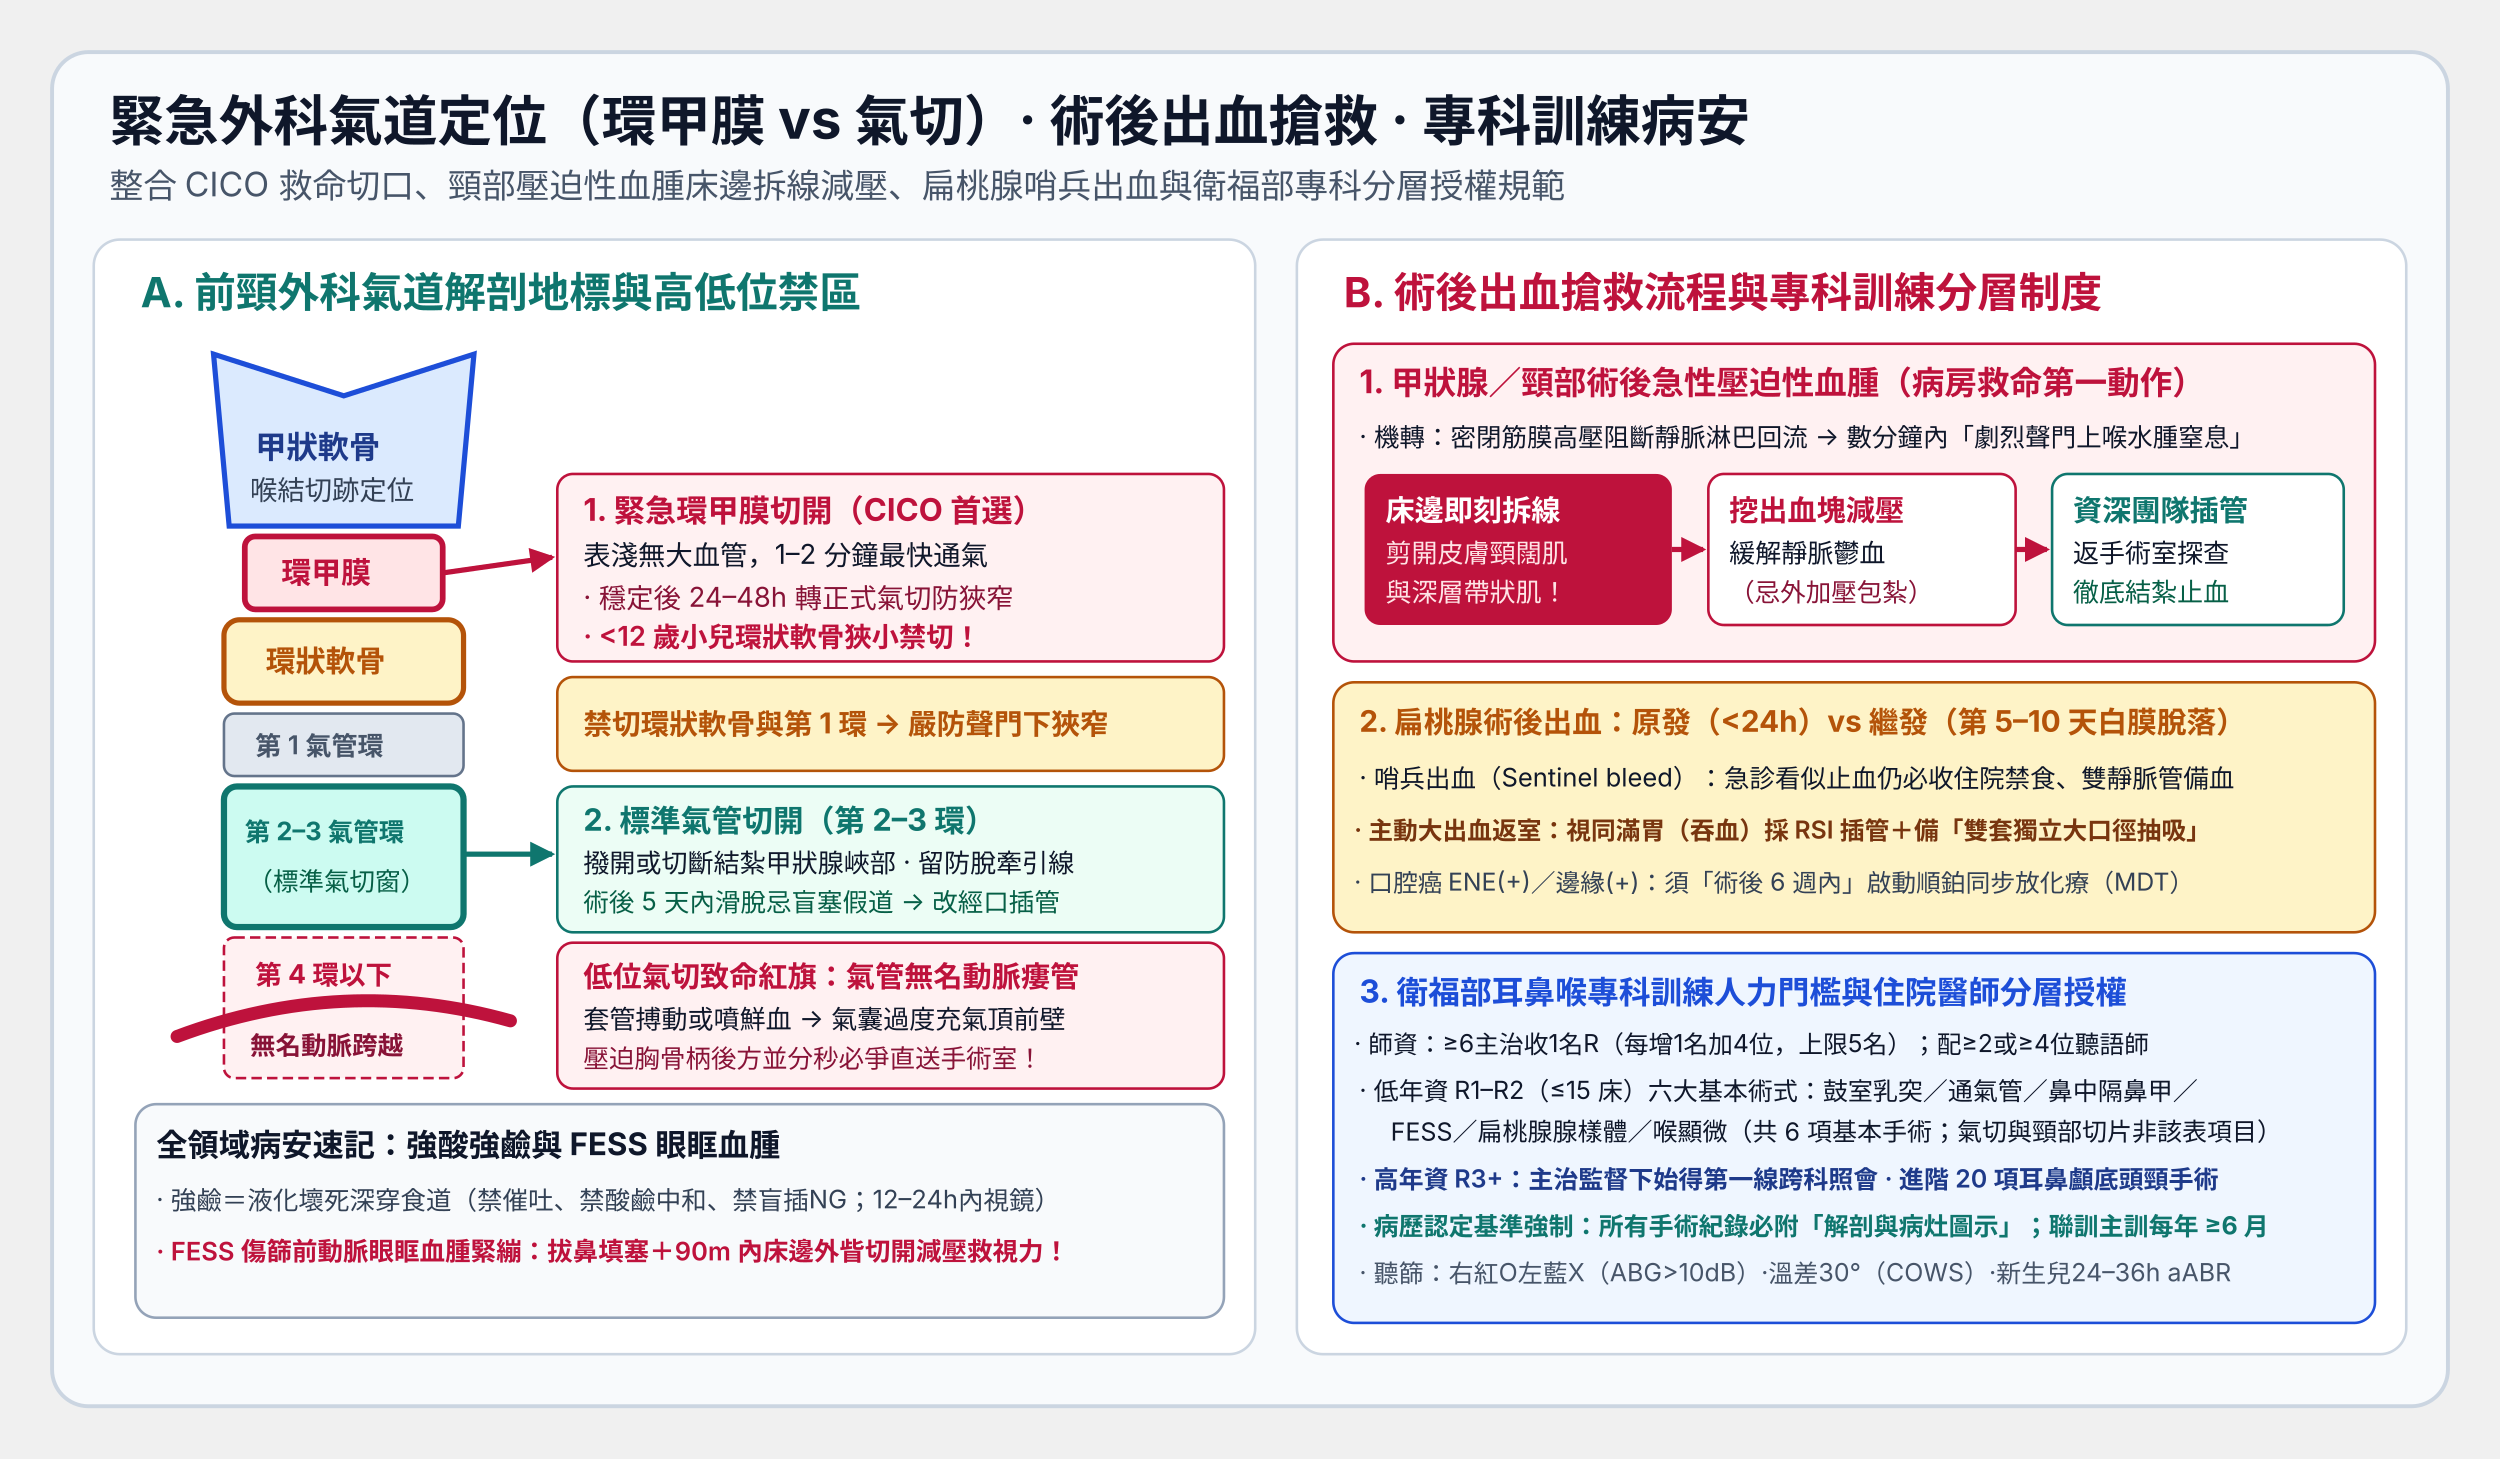
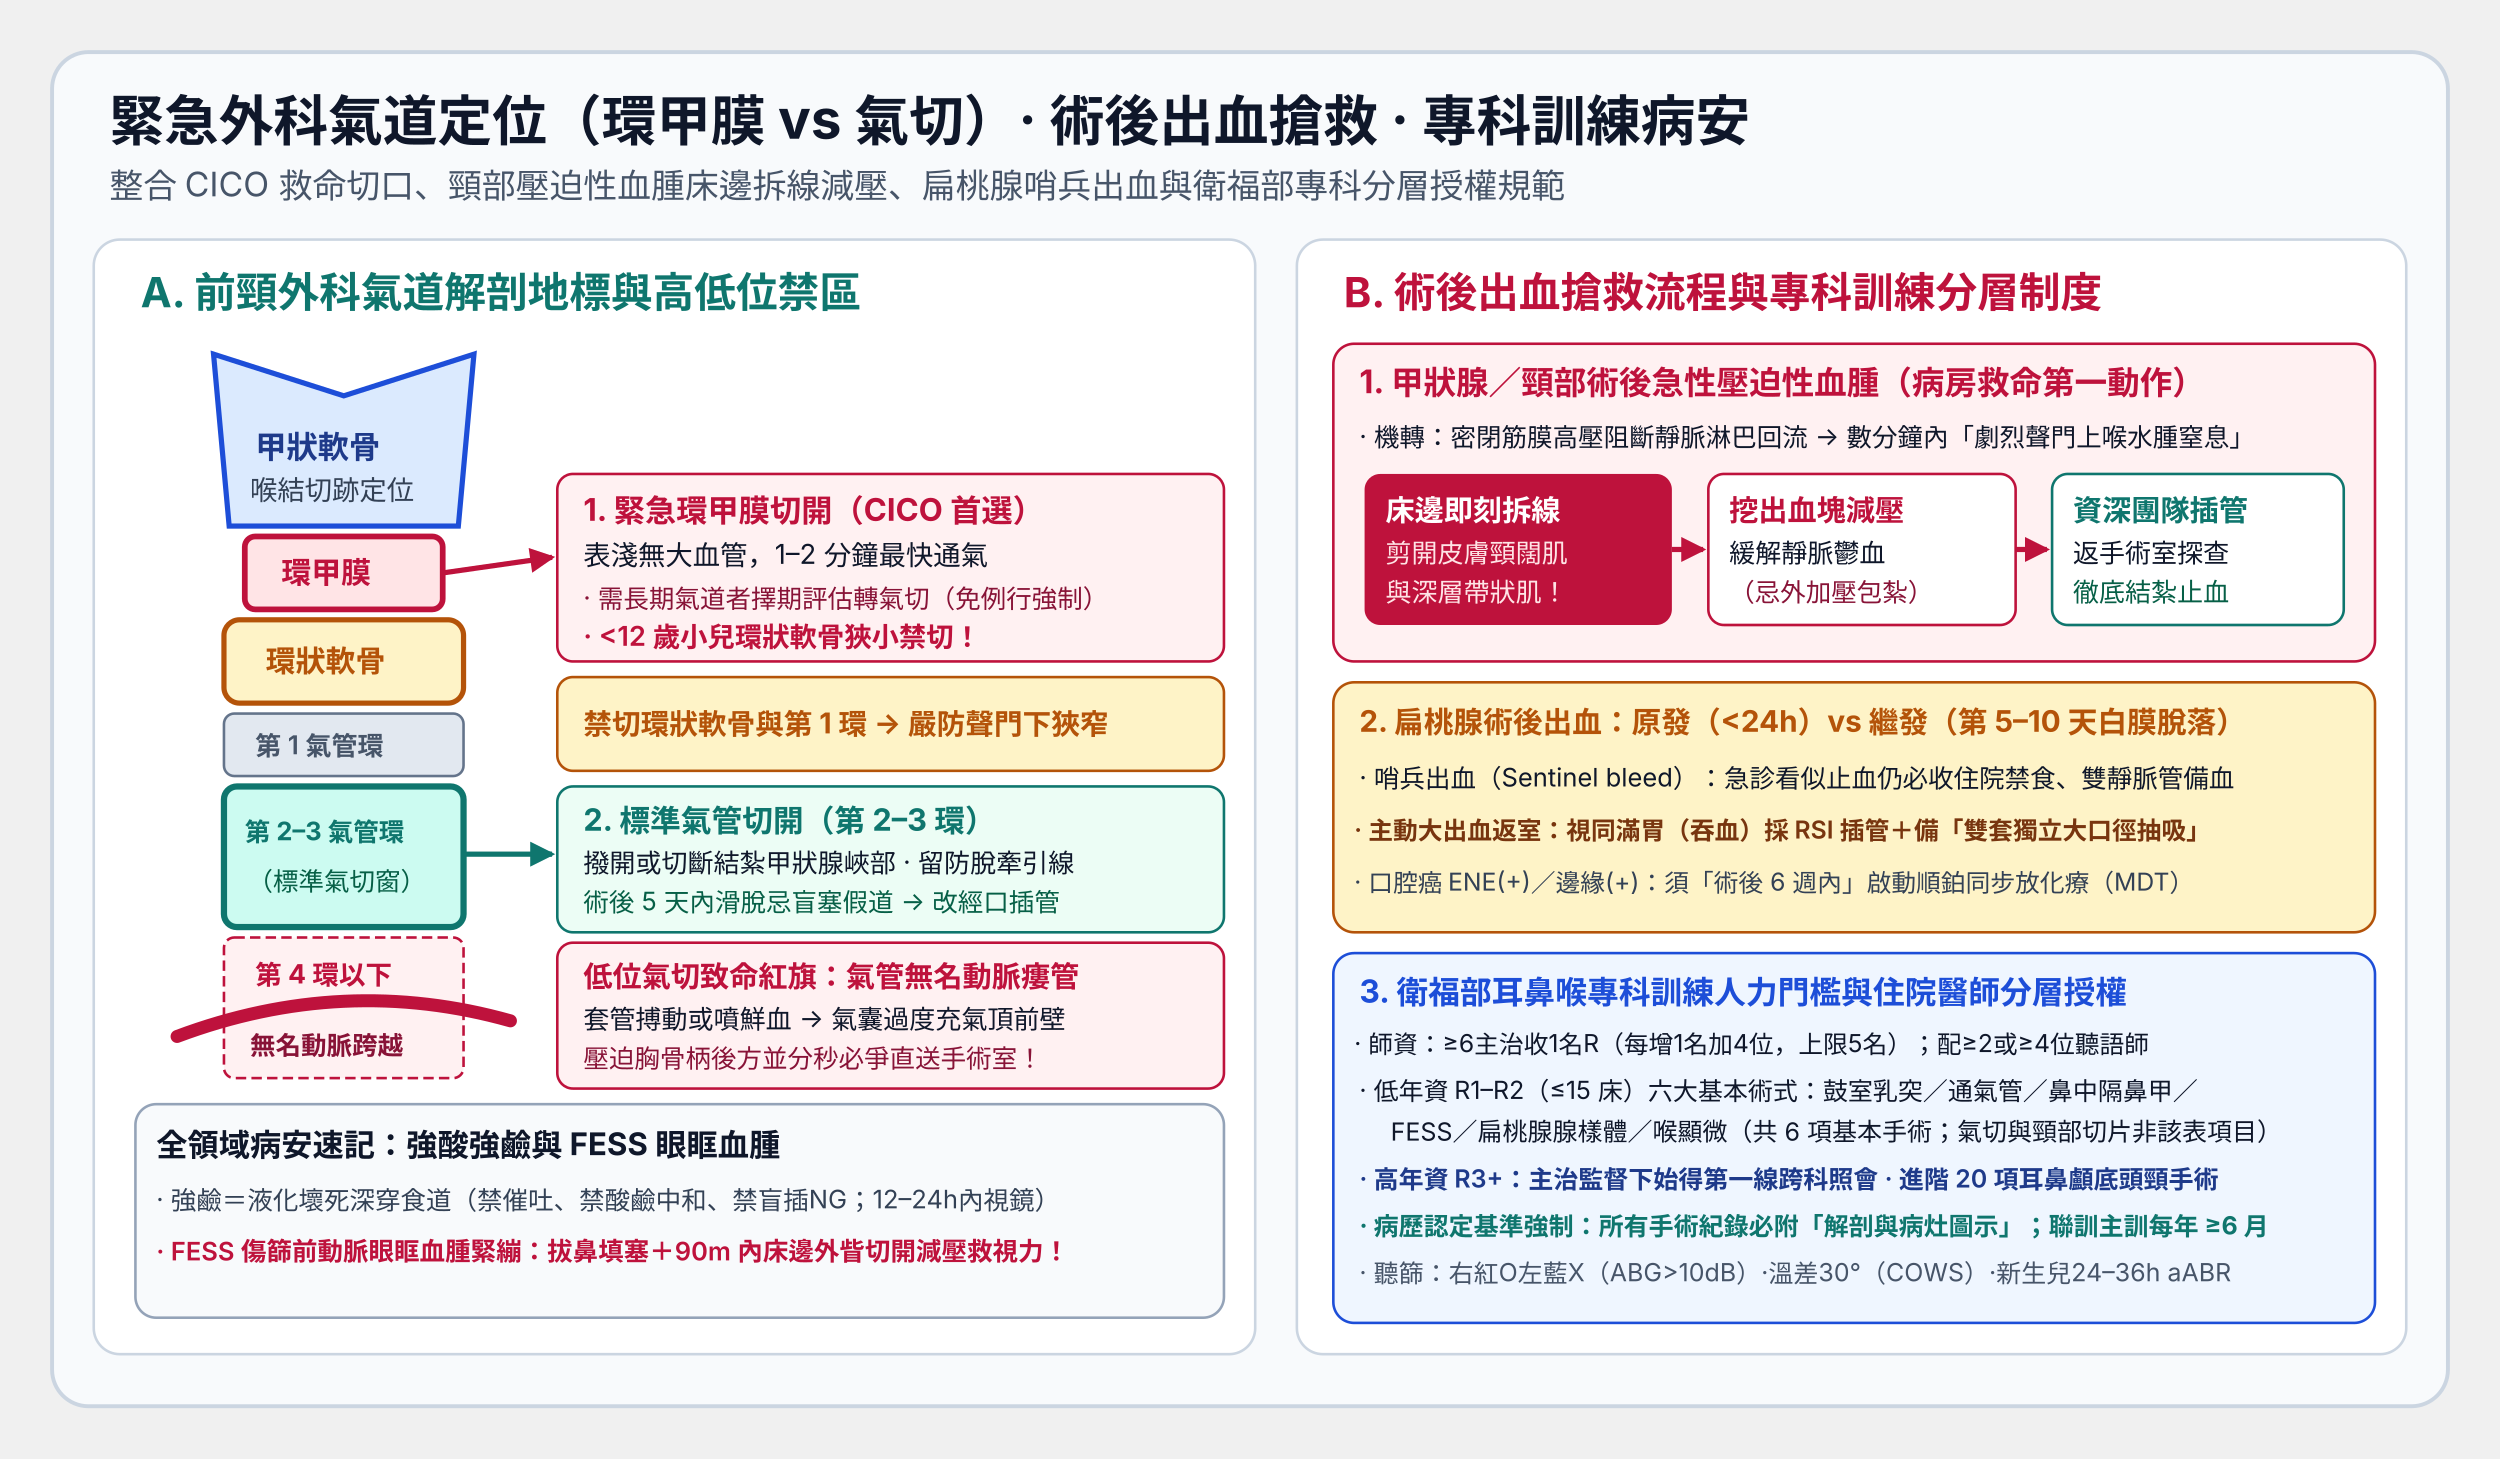
<svg xmlns="http://www.w3.org/2000/svg" viewBox="0 0 960 560" width="960" height="560" role="img" aria-labelledby="t-ent11 d-ent11">
  <defs>
    <marker id="arr-red11" viewBox="0 0 10 10" refX="8" refY="5" markerWidth="6" markerHeight="6" orient="auto-start-reverse">
      <path d="M1 1 L9 5 L1 9 Z" fill="#be123c" />
    </marker>
    <marker id="arr-teal11" viewBox="0 0 10 10" refX="8" refY="5" markerWidth="6" markerHeight="6" orient="auto-start-reverse">
      <path d="M1 1 L9 5 L1 9 Z" fill="#0f766e" />
    </marker>
  </defs>
  <g font-family="system-ui, -apple-system, 'Noto Sans TC', sans-serif">
    <rect x="20" y="20" width="920" height="520" rx="14" fill="#f8fafc" stroke="#cbd5e1" stroke-width="1.5" />
    <text x="42" y="54" font-size="21" font-weight="700" fill="#0f172a">緊急外科氣道定位（環甲膜 vs 氣切）· 術後出血搶救 · 專科訓練病安</text>
    <text x="42" y="76" font-size="13" fill="#475569">整合 CICO 救命切口、頸部壓迫性血腫床邊拆線減壓、扁桃腺哨兵出血與衛福部專科分層授權規範</text>
    <rect x="36" y="92" width="446" height="428" rx="10" fill="#ffffff" stroke="#cbd5e1" />
    <text x="54" y="118" font-size="16" font-weight="700" fill="#0f766e">A. 前頸外科氣道解剖地標與高低位禁區</text>
    <path d="M82 136 L132 152 L182 136 L176 202 L88 202 Z" fill="#dbeafe" stroke="#1d4ed8" stroke-width="2" />
    <text x="98" y="176" font-size="12" font-weight="700" fill="#1e3a8a">甲狀軟骨</text>
    <text x="96" y="192" font-size="10.5" fill="#334155">喉結切跡定位</text>
    <rect x="94" y="206" width="76" height="28" rx="4" fill="#ffe4e6" stroke="#be123c" stroke-width="2.2" />
    <text x="108" y="224" font-size="11.5" font-weight="700" fill="#be123c">環甲膜</text>
    <rect x="86" y="238" width="92" height="32" rx="6" fill="#fef3c7" stroke="#b45309" stroke-width="2" />
    <text x="102" y="258" font-size="11.5" font-weight="700" fill="#b45309">環狀軟骨</text>
    <rect x="86" y="274" width="92" height="24" rx="4" fill="#e2e8f0" stroke="#64748b" />
    <text x="98" y="290" font-size="10" font-weight="600" fill="#475569">第 1 氣管環</text>
    <rect x="86" y="302" width="92" height="54" rx="5" fill="#ccfbf1" stroke="#0f766e" stroke-width="2.4" />
    <text x="94" y="323" font-size="9.8" font-weight="700" fill="#0f766e">第 2–3 氣管環</text>
    <text x="95" y="342" font-size="9.8" fill="#065f46">（標準氣切窗）</text>
    <rect x="86" y="360" width="92" height="54" rx="4" fill="#fff1f2" stroke="#be123c" stroke-dasharray="4 2" />
    <path d="M68 398 Q132 374 196 392" fill="none" stroke="#be123c" stroke-width="5" stroke-linecap="round" />
    <text x="98" y="378" font-size="10.2" font-weight="700" fill="#be123c">第 4 環以下</text>
    <text x="96" y="405" font-size="9.8" font-weight="700" fill="#881337">無名動脈跨越</text>
    <rect x="214" y="182" width="256" height="72" rx="6" fill="#fff1f2" stroke="#be123c" />
    <line x1="170" y1="220" x2="212" y2="214" stroke="#be123c" stroke-width="2" marker-end="url(#arr-red11)" />
    <text x="224" y="200" font-size="12" font-weight="700" fill="#be123c">1. 緊急環甲膜切開（CICO 首選）</text>
    <text x="224" y="217" font-size="10.5" fill="#0f172a">表淺無大血管，1–2 分鐘最快通氣</text>
-     <text x="224" y="233" font-size="10.5" fill="#881337">· 穩定後 24–48h 轉正式氣切防狹窄</text>
+     <text x="224" y="233" font-size="9.8" fill="#881337">· 需長期氣道者擇期評估轉氣切（免例行強制）</text>
    <text x="224" y="248" font-size="10.5" fill="#be123c" font-weight="600">· &lt;12 歲小兒環狀軟骨狹小禁切！</text>
    <rect x="214" y="260" width="256" height="36" rx="6" fill="#fef3c7" stroke="#b45309" />
    <text x="224" y="282" font-size="11" font-weight="700" fill="#b45309">禁切環狀軟骨與第 1 環 → 嚴防聲門下狹窄</text>
    <rect x="214" y="302" width="256" height="56" rx="6" fill="#ecfdf5" stroke="#0f766e" />
    <line x1="178" y1="328" x2="212" y2="328" stroke="#0f766e" stroke-width="2" marker-end="url(#arr-teal11)" />
    <text x="224" y="319" font-size="11.8" font-weight="700" fill="#0f766e">2. 標準氣管切開（第 2–3 環）</text>
    <text x="224" y="335" font-size="10" fill="#0f172a">撥開或切斷結紮甲狀腺峽部 · 留防脫牽引線</text>
    <text x="224" y="350" font-size="9.8" fill="#065f46">術後 5 天內滑脫忌盲塞假道 → 改經口插管</text>
    <rect x="214" y="362" width="256" height="56" rx="6" fill="#fff1f2" stroke="#be123c" />
    <text x="224" y="379" font-size="11.2" font-weight="700" fill="#be123c">低位氣切致命紅旗：氣管無名動脈瘻管</text>
    <text x="224" y="395" font-size="10" fill="#0f172a">套管搏動或噴鮮血 → 氣囊過度充氣頂前壁</text>
    <text x="224" y="410" font-size="9.8" fill="#881337">壓迫胸骨柄後方並分秒必爭直送手術室！</text>
    <rect x="52" y="424" width="418" height="82" rx="8" fill="#f8fafc" stroke="#94a3b8" />
    <text x="60" y="444" font-size="12" font-weight="700" fill="#0f172a">全領域病安速記：強酸強鹼與 FESS 眼眶血腫</text>
    <text x="60" y="464" font-size="9.8" fill="#334155">· 強鹼＝液化壞死深穿食道（禁催吐、禁酸鹼中和、禁盲插NG；12–24h內視鏡）</text>
    <text x="60" y="484" font-size="9.8" fill="#be123c" font-weight="600">· FESS 傷篩前動脈眼眶血腫緊繃：拔鼻填塞＋90m 內床邊外眥切開減壓救視力！</text>
    <rect x="498" y="92" width="426" height="428" rx="10" fill="#ffffff" stroke="#cbd5e1" />
    <text x="516" y="118" font-size="16" font-weight="700" fill="#be123c">B. 術後出血搶救流程與專科訓練分層制度</text>
    <rect x="512" y="132" width="400" height="122" rx="8" fill="#fff1f2" stroke="#be123c" />
    <text x="522" y="151" font-size="12.5" font-weight="700" fill="#be123c">1. 甲狀腺／頸部術後急性壓迫性血腫（病房救命第一動作）</text>
    <text x="522" y="171" font-size="9.8" fill="#0f172a">· 機轉：密閉筋膜高壓阻斷靜脈淋巴回流 → 數分鐘內「劇烈聲門上喉水腫窒息」</text>
    <rect x="524" y="182" width="118" height="58" rx="6" fill="#be123c" />
    <text x="532" y="200" font-size="11.2" font-weight="700" fill="#ffffff">床邊即刻拆線</text>
    <text x="532" y="216" font-size="10" fill="#ffe4e6">剪開皮膚頸闊肌</text>
    <text x="532" y="231" font-size="10" fill="#ffe4e6">與深層帶狀肌！</text>
    <line x1="642" y1="211" x2="654" y2="211" stroke="#be123c" stroke-width="2" marker-end="url(#arr-red11)" />
    <rect x="656" y="182" width="118" height="58" rx="6" fill="#ffffff" stroke="#be123c" />
    <text x="664" y="200" font-size="11.2" font-weight="700" fill="#be123c">挖出血塊減壓</text>
    <text x="664" y="216" font-size="10" fill="#0f172a">緩解靜脈鬱血</text>
    <text x="664" y="231" font-size="9.8" fill="#881337">（忌外加壓包紮）</text>
    <line x1="774" y1="211" x2="786" y2="211" stroke="#be123c" stroke-width="2" marker-end="url(#arr-red11)" />
    <rect x="788" y="182" width="112" height="58" rx="6" fill="#ffffff" stroke="#0f766e" />
    <text x="796" y="200" font-size="11.2" font-weight="700" fill="#0f766e">資深團隊插管</text>
    <text x="796" y="216" font-size="10" fill="#0f172a">返手術室探查</text>
    <text x="796" y="231" font-size="10" fill="#065f46">徹底結紮止血</text>
    <rect x="512" y="262" width="400" height="96" rx="8" fill="#fef3c7" stroke="#b45309" />
    <text x="522" y="281" font-size="11.4" font-weight="700" fill="#b45309">2. 扁桃腺術後出血：原發（&lt;24h）vs 繼發（第 5–10 天白膜脫落）</text>
    <text x="522" y="302" font-size="9.8" fill="#0f172a">· 哨兵出血（Sentinel bleed）：急診看似止血仍必收住院禁食、雙靜脈管備血</text>
    <text x="520" y="322" font-size="9.5" fill="#78350f" font-weight="600">· 主動大出血返室：視同滿胃（吞血）採 RSI 插管＋備「雙套獨立大口徑抽吸」</text>
    <text x="520" y="342" font-size="9.5" fill="#334155">· 口腔癌 ENE(+)／邊緣(+)：須「術後 6 週內」啟動順鉑同步放化療（MDT）</text>
    <rect x="512" y="366" width="400" height="142" rx="8" fill="#eff6ff" stroke="#1d4ed8" />
    <text x="522" y="385" font-size="12.2" font-weight="700" fill="#1d4ed8">3. 衛福部耳鼻喉專科訓練人力門檻與住院醫師分層授權</text>
    <text x="520" y="404" font-size="9.5" fill="#0f172a">· 師資：≥6主治收1名R（每增1名加4位，上限5名）；配≥2或≥4位聽語師</text>
    <text x="522" y="422" font-size="9.6" fill="#0f172a">· 低年資 R1–R2（≤15 床）六大基本術式：鼓室乳突／通氣管／鼻中隔鼻甲／</text>
    <text x="534" y="438" font-size="9.6" fill="#0f172a">FESS／扁桃腺腺樣體／喉顯微（共 6 項基本手術；氣切與頸部切片非該表項目）</text>
    <text x="522" y="456" font-size="9.6" fill="#1e3a8a" font-weight="600">· 高年資 R3+：主治監督下始得第一線跨科照會 · 進階 20 項耳鼻顱底頭頸手術</text>
    <text x="522" y="474" font-size="9.6" fill="#0f766e" font-weight="700">· 病歷認定基準強制：所有手術紀錄必附「解剖與病灶圖示」；聯訓主訓每年 ≥6 月</text>
    <text x="522" y="492" font-size="9.6" fill="#475569">· 聽篩：右紅O左藍X（ABG&gt;10dB）·溫差30°（COWS）·新生兒24–36h aABR</text>
  </g>
</svg>
